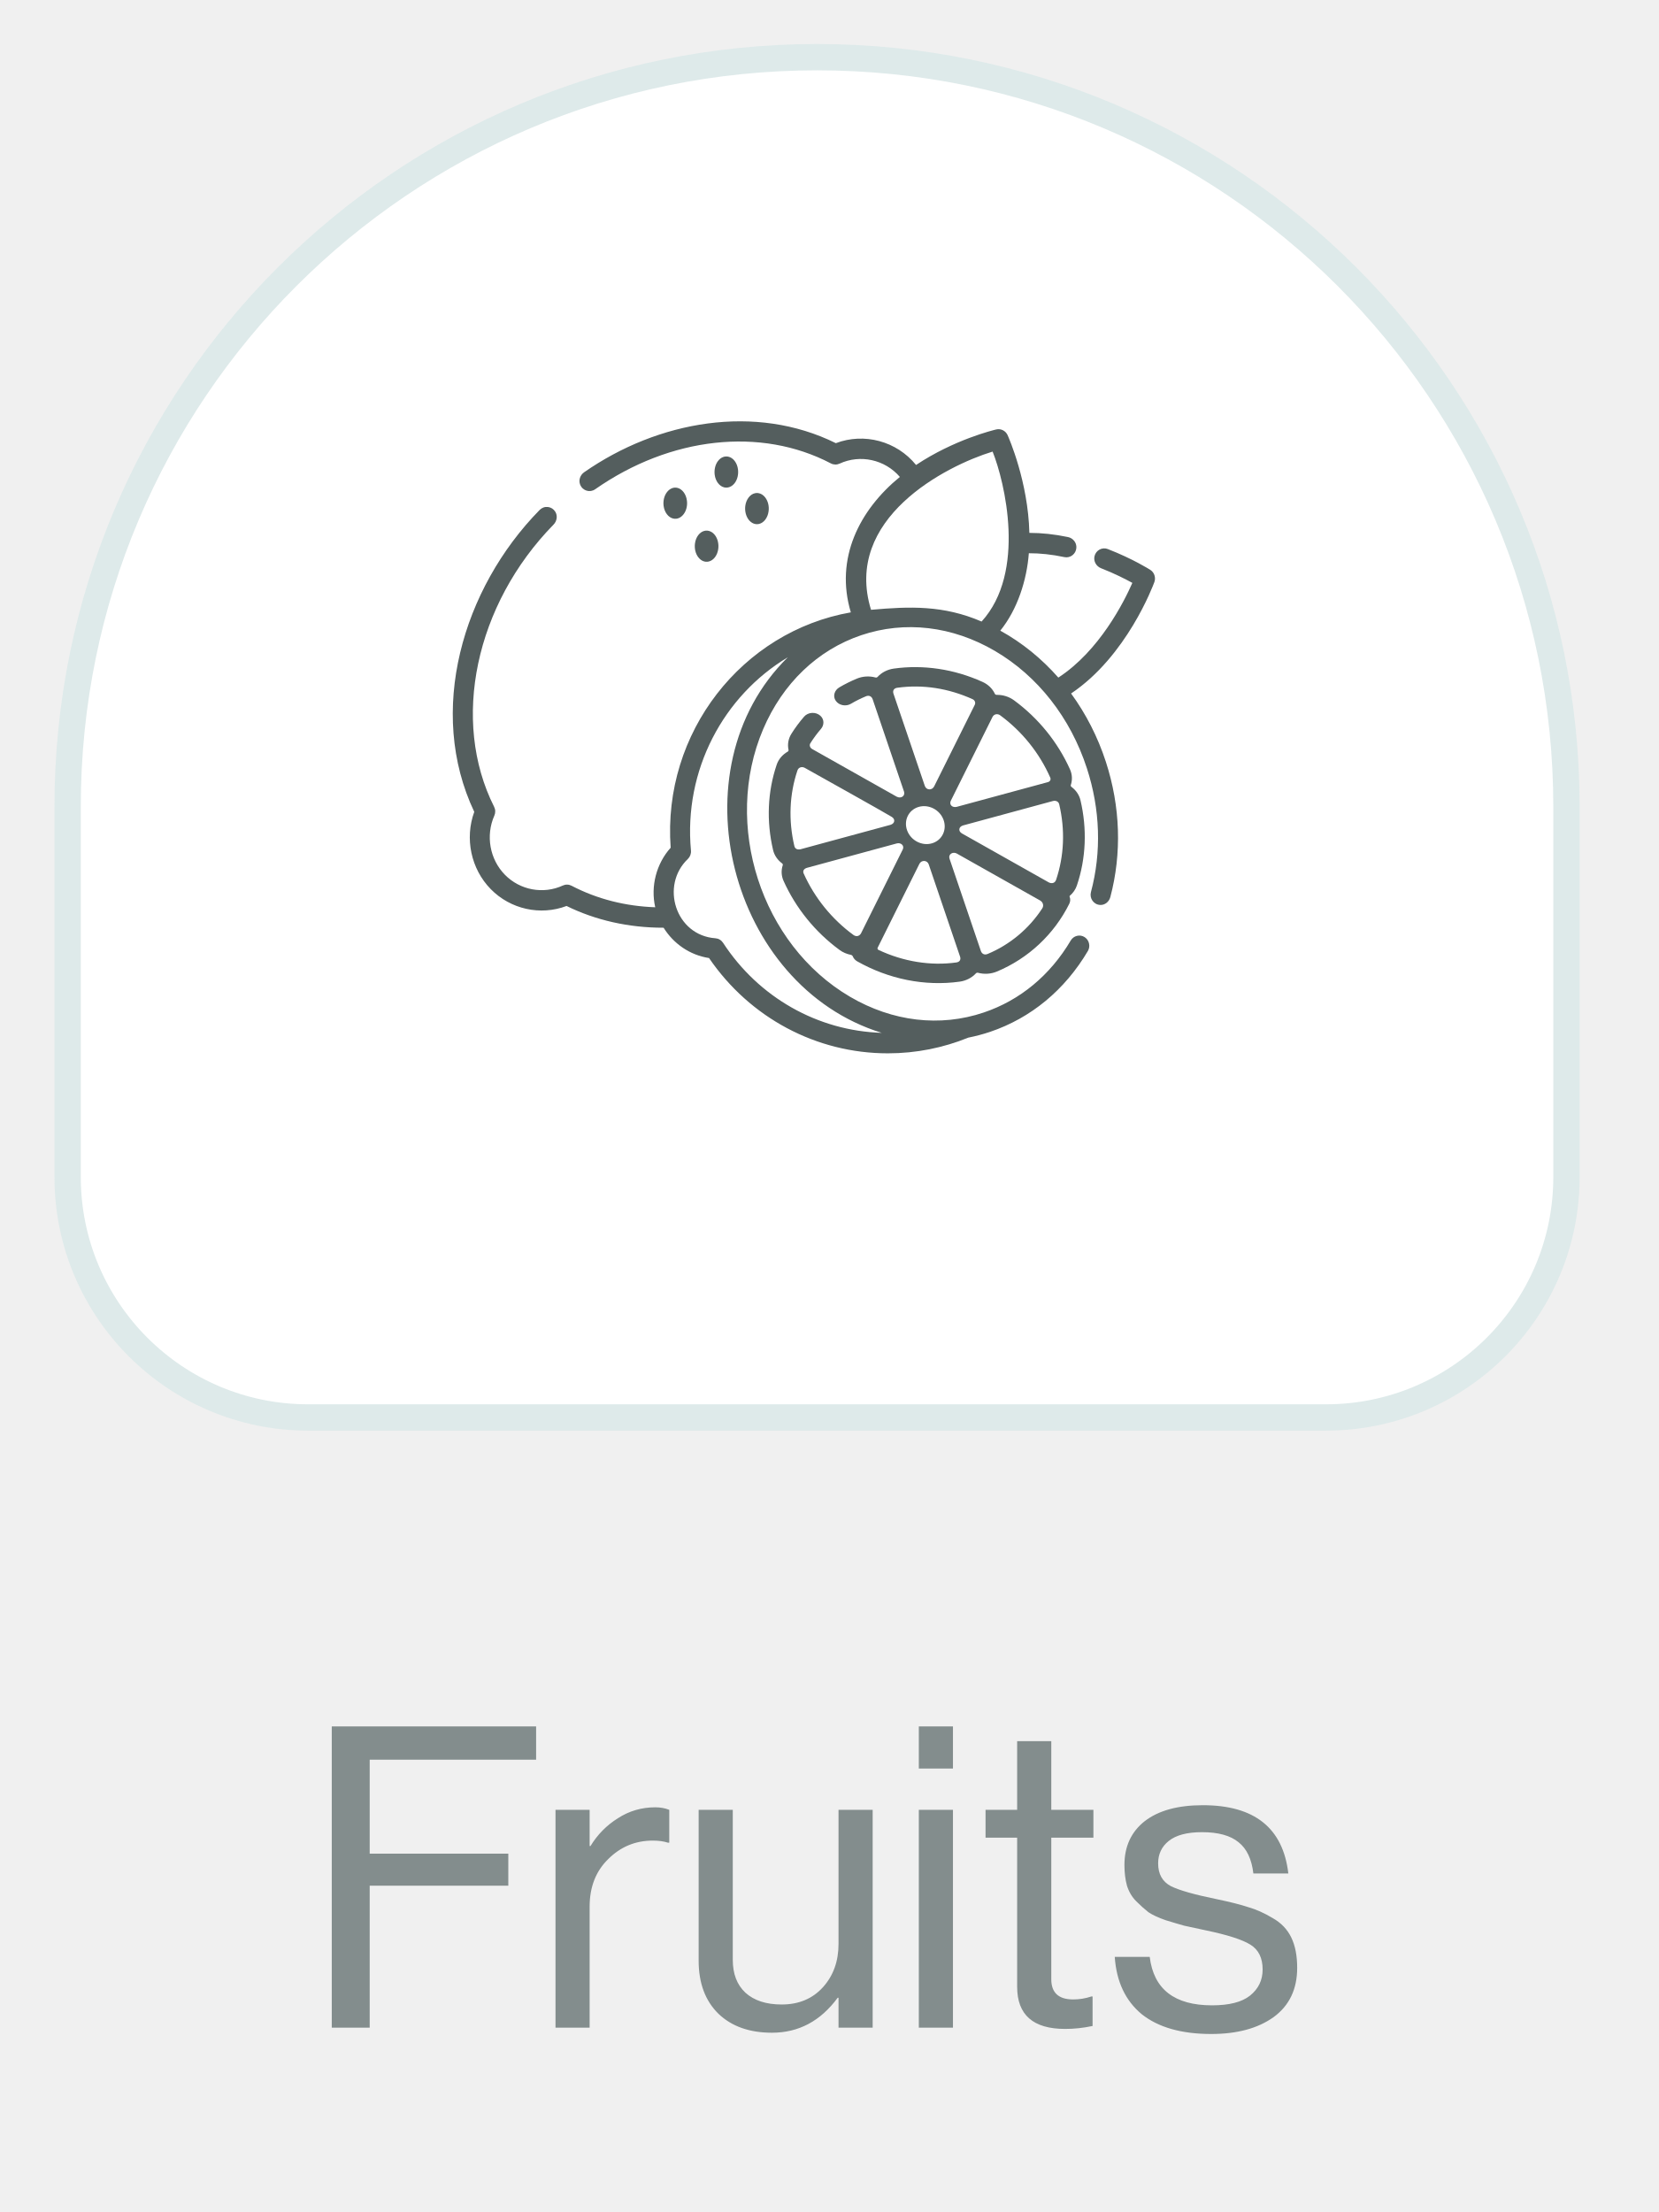
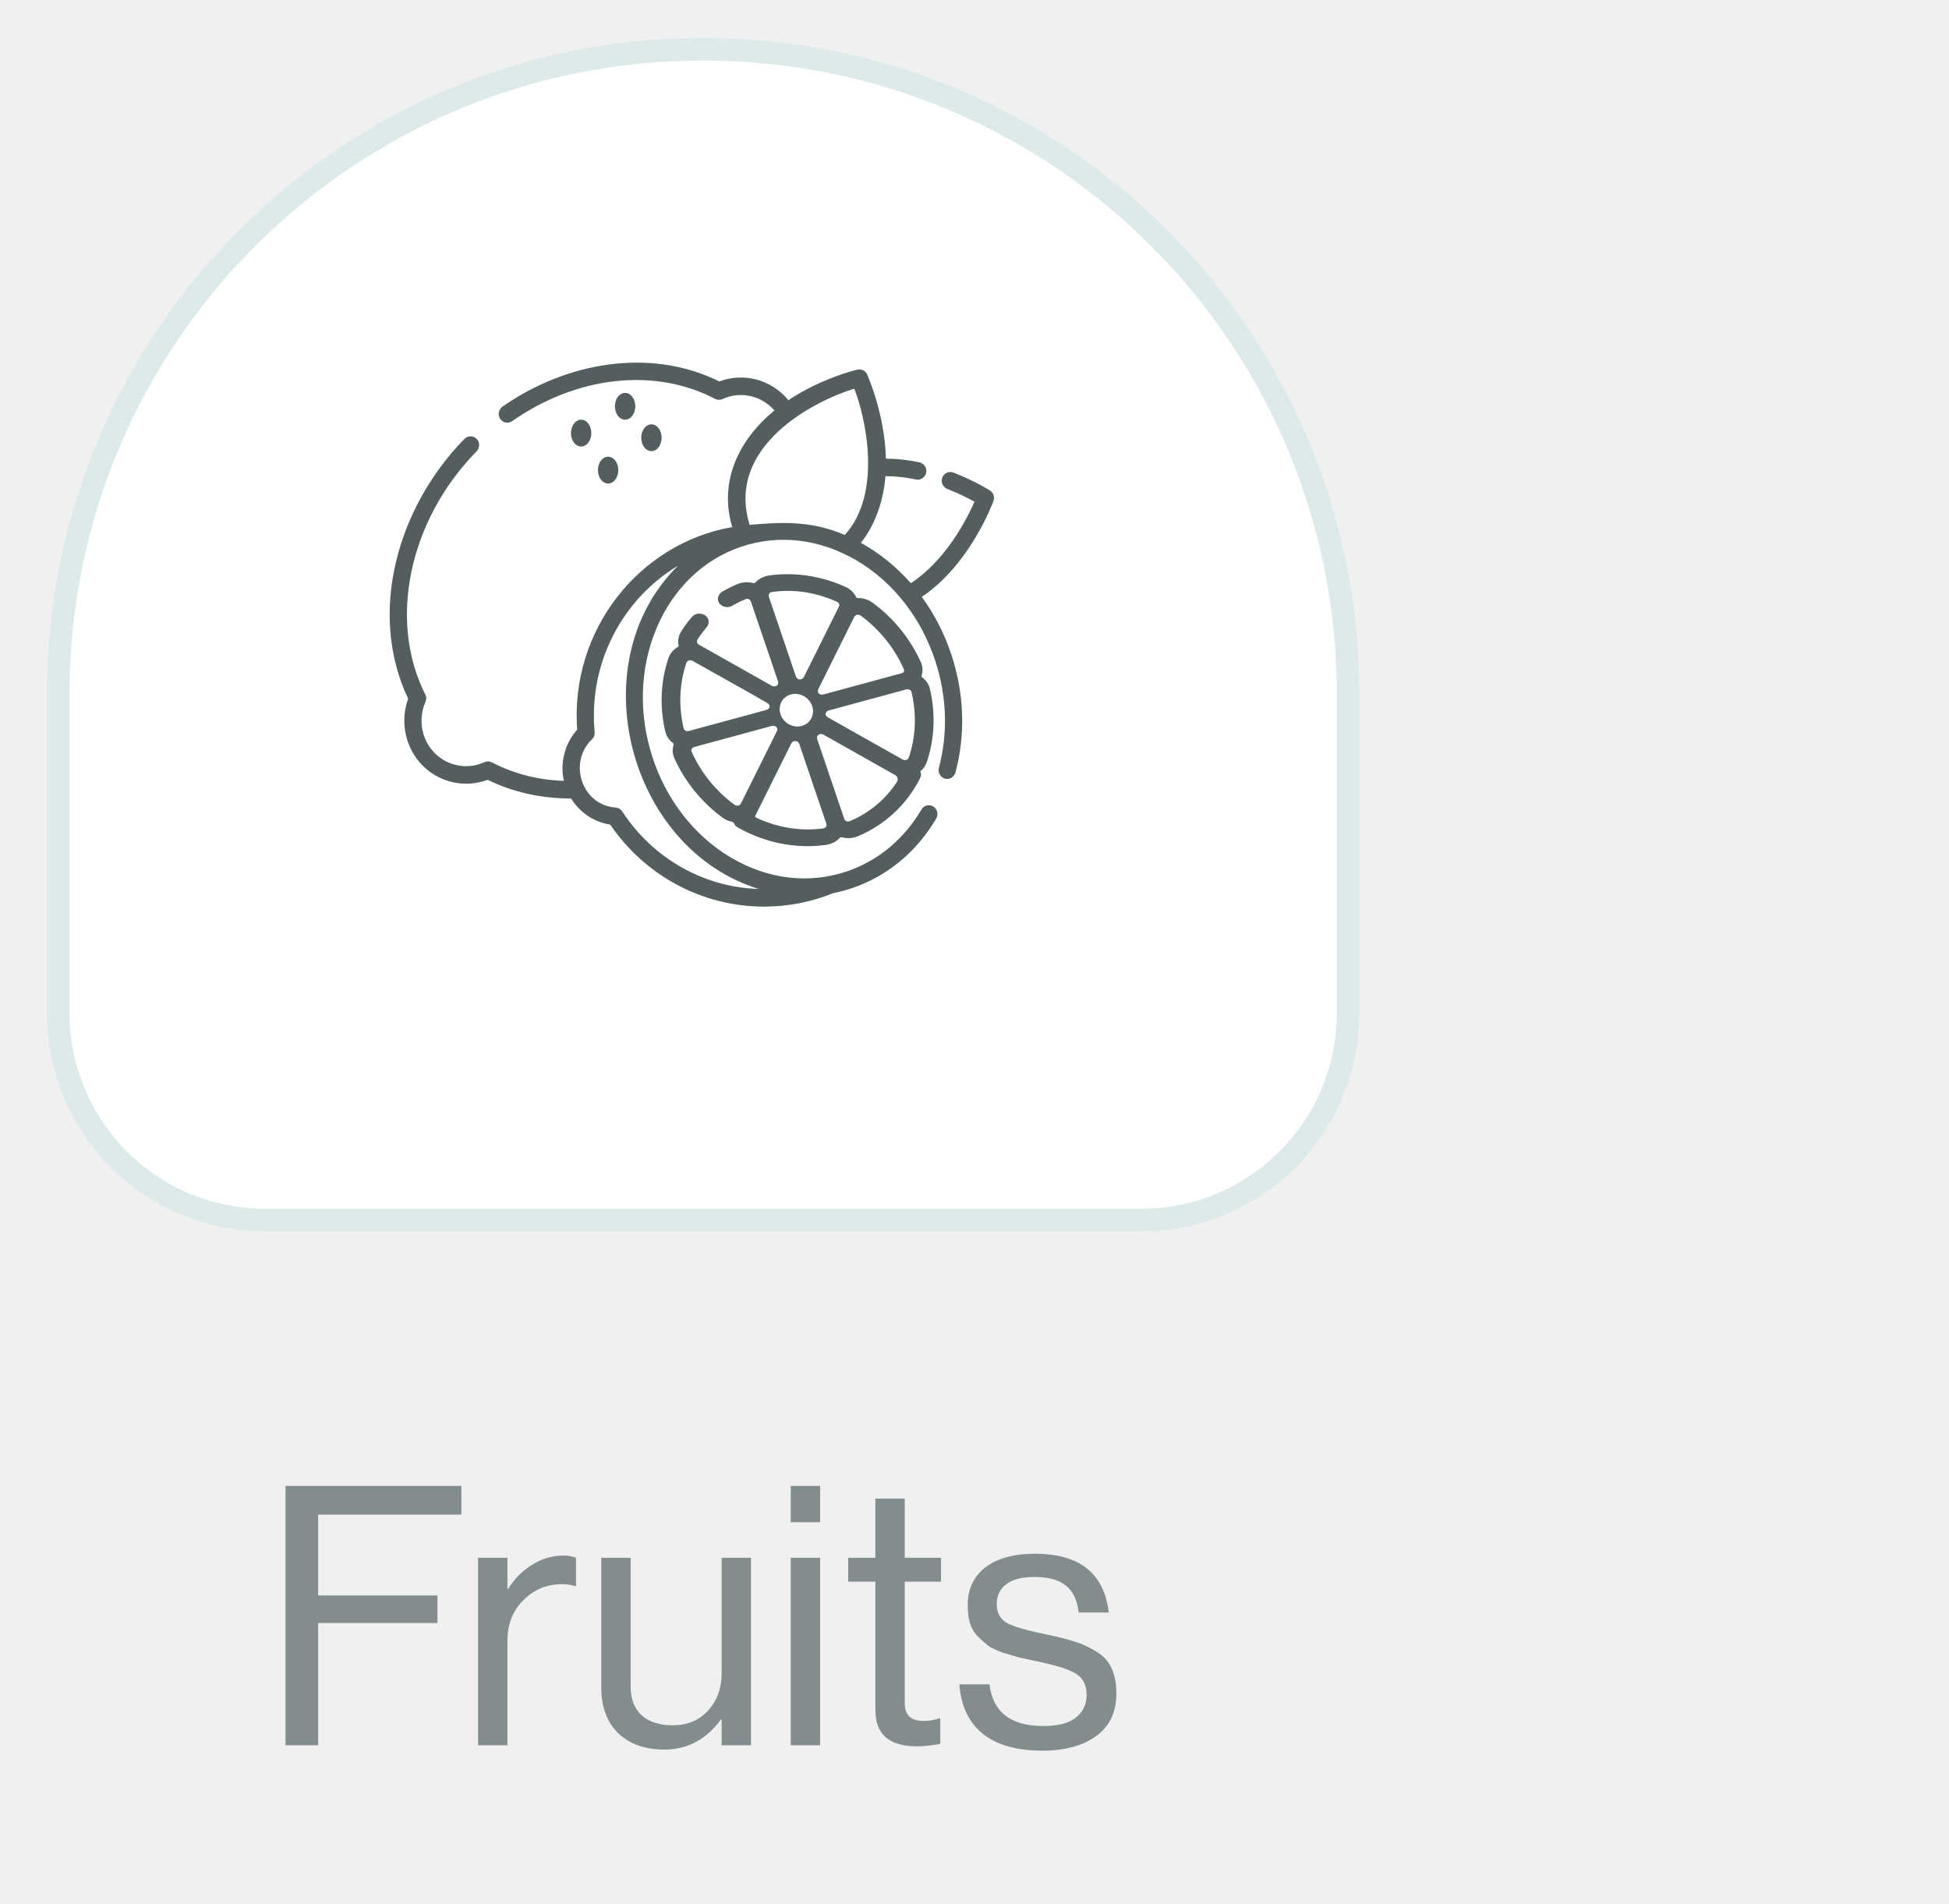
- <svg xmlns="http://www.w3.org/2000/svg" width="63" height="84" viewBox="0 0 63 84" fill="none">
+ <svg xmlns="http://www.w3.org/2000/svg" width="86" height="84" viewBox="0 0 86 84" fill="none">
  <path d="M2.568 44.696C2.568 49.739 6.657 53.828 11.701 53.828H50.353C55.397 53.828 59.486 49.739 59.486 44.696V30.63C59.486 14.913 46.744 2.171 31.027 2.171C15.31 2.171 2.568 14.913 2.568 30.63V44.696Z" fill="white" stroke="#DEEAEA" />
  <path d="M27.506 18.509C27.577 18.525 27.65 18.518 27.718 18.489C27.787 18.461 27.849 18.411 27.9 18.344C27.951 18.277 27.989 18.195 28.01 18.105C28.032 18.014 28.037 17.919 28.025 17.825C27.995 17.58 27.845 17.382 27.659 17.342C27.588 17.326 27.515 17.333 27.447 17.361C27.378 17.39 27.316 17.44 27.265 17.507C27.214 17.574 27.176 17.656 27.155 17.746C27.133 17.837 27.128 17.932 27.14 18.026C27.17 18.271 27.32 18.469 27.506 18.509ZM25.567 19.692C25.638 19.708 25.71 19.702 25.779 19.673C25.847 19.644 25.909 19.594 25.96 19.527C26.011 19.46 26.049 19.378 26.071 19.288C26.093 19.198 26.098 19.102 26.085 19.009C26.055 18.763 25.905 18.566 25.719 18.525C25.648 18.509 25.575 18.516 25.507 18.545C25.439 18.574 25.376 18.624 25.326 18.691C25.275 18.758 25.237 18.84 25.215 18.93C25.193 19.02 25.188 19.116 25.2 19.209C25.231 19.454 25.381 19.652 25.567 19.692ZM29.187 19.414C29.2 19.32 29.195 19.225 29.173 19.134C29.151 19.044 29.113 18.962 29.062 18.895C29.011 18.828 28.949 18.778 28.881 18.75C28.812 18.721 28.74 18.714 28.669 18.73C28.483 18.77 28.333 18.968 28.302 19.213C28.29 19.307 28.295 19.402 28.317 19.493C28.339 19.583 28.377 19.665 28.427 19.732C28.478 19.799 28.541 19.849 28.609 19.878C28.677 19.906 28.75 19.913 28.821 19.897C29.007 19.857 29.157 19.659 29.187 19.414ZM26.391 20.641C26.379 20.735 26.384 20.831 26.405 20.921C26.427 21.011 26.465 21.093 26.516 21.16C26.567 21.227 26.629 21.277 26.698 21.306C26.766 21.334 26.839 21.341 26.909 21.325C27.096 21.285 27.245 21.087 27.276 20.842C27.288 20.748 27.283 20.653 27.261 20.562C27.239 20.472 27.202 20.39 27.151 20.323C27.1 20.256 27.038 20.206 26.969 20.178C26.901 20.149 26.828 20.142 26.757 20.158C26.571 20.198 26.421 20.396 26.391 20.641Z" fill="#545E5E" />
  <path d="M43.837 22.104C43.867 22.02 43.868 21.929 43.84 21.844C43.812 21.76 43.757 21.688 43.683 21.641C43.656 21.624 43.022 21.221 42.068 20.85C42.018 20.83 41.964 20.822 41.91 20.825C41.856 20.828 41.804 20.843 41.756 20.869C41.708 20.895 41.666 20.93 41.633 20.974C41.6 21.017 41.576 21.067 41.564 21.121C41.518 21.312 41.631 21.507 41.811 21.578C42.328 21.78 42.745 21.994 43.001 22.135C42.682 22.86 41.749 24.717 40.19 25.731C39.558 25.012 38.816 24.407 37.986 23.949C38.643 23.136 38.994 22.019 39.07 21.009C39.498 21.008 39.948 21.056 40.419 21.156C40.472 21.167 40.526 21.167 40.578 21.155C40.631 21.143 40.68 21.12 40.723 21.087C40.766 21.054 40.802 21.012 40.828 20.965C40.854 20.917 40.87 20.864 40.874 20.809C40.892 20.611 40.749 20.435 40.558 20.395C40.048 20.288 39.559 20.236 39.09 20.236C39.043 18.291 38.308 16.625 38.263 16.523C38.226 16.443 38.164 16.377 38.085 16.338C38.007 16.298 37.918 16.288 37.833 16.308C37.734 16.331 36.233 16.693 34.787 17.657C34.05 16.749 32.815 16.422 31.741 16.829C28.696 15.323 24.997 15.973 22.182 17.934C22.033 18.038 21.963 18.235 22.032 18.406C22.128 18.642 22.404 18.717 22.599 18.581C25.46 16.582 28.891 16.205 31.553 17.598C31.604 17.625 31.66 17.639 31.717 17.64C31.774 17.642 31.831 17.63 31.883 17.606C32.667 17.244 33.607 17.452 34.172 18.111C32.634 19.366 31.697 21.209 32.31 23.254C28.188 23.976 25.15 27.812 25.468 32.192C24.926 32.795 24.7 33.654 24.882 34.453C23.765 34.414 22.683 34.147 21.704 33.635C21.653 33.609 21.597 33.594 21.54 33.593C21.483 33.591 21.426 33.603 21.374 33.627C20.633 33.969 19.748 33.805 19.173 33.218C18.598 32.632 18.437 31.73 18.772 30.974C18.796 30.921 18.807 30.863 18.806 30.805C18.805 30.747 18.79 30.689 18.764 30.638C17.118 27.367 18.047 22.961 21.022 19.92C21.149 19.79 21.183 19.586 21.086 19.431C21.055 19.382 21.014 19.34 20.966 19.309C20.918 19.278 20.863 19.259 20.806 19.252C20.75 19.246 20.692 19.252 20.639 19.271C20.585 19.291 20.536 19.322 20.495 19.363C17.559 22.356 16.202 27.017 18.01 30.83C17.642 31.839 17.883 32.997 18.637 33.765C19.39 34.533 20.526 34.779 21.515 34.404C22.624 34.95 23.881 35.23 25.185 35.23C25.19 35.23 25.195 35.23 25.2 35.23C25.576 35.836 26.198 36.271 26.925 36.381C28.475 38.651 31 40 33.717 40C34.795 40 35.825 39.788 36.771 39.404C37.051 39.348 37.327 39.275 37.598 39.184C39.15 38.659 40.435 37.597 41.313 36.112C41.364 36.024 41.379 35.919 41.354 35.82C41.33 35.721 41.268 35.636 41.182 35.583C41.096 35.53 40.994 35.514 40.896 35.539C40.799 35.563 40.715 35.625 40.663 35.712C39.88 37.037 38.737 37.984 37.359 38.449C35.699 39.01 33.896 38.798 32.282 37.853C28.894 35.869 27.439 31.31 28.98 27.692C29.722 25.951 31.044 24.683 32.704 24.122C34.364 23.562 36.167 23.774 37.782 24.719C39.41 25.673 40.651 27.256 41.275 29.177C41.781 30.734 41.834 32.359 41.428 33.877C41.366 34.109 41.526 34.35 41.776 34.365C41.957 34.376 42.117 34.245 42.164 34.067C42.605 32.405 42.547 30.631 41.996 28.933C41.687 27.982 41.238 27.107 40.674 26.335C42.79 24.918 43.788 22.236 43.837 22.104ZM37.694 17.149C38.153 18.292 38.984 21.728 37.276 23.603C35.827 22.979 34.557 23.025 33.077 23.157C32.01 19.693 35.913 17.693 37.694 17.149ZM33.483 39.222C31.051 39.146 28.812 37.879 27.457 35.801C27.424 35.752 27.382 35.711 27.331 35.681C27.281 35.651 27.225 35.634 27.167 35.63C25.651 35.522 25.065 33.624 26.122 32.618C26.207 32.536 26.25 32.418 26.239 32.3C25.955 29.243 27.476 26.422 29.917 24.96C25.589 29.213 27.705 37.441 33.483 39.222Z" fill="#545E5E" />
  <path d="M40.894 33.626C41.241 32.6 41.288 31.48 41.03 30.386C40.983 30.188 40.862 30.01 40.688 29.881C40.676 29.872 40.668 29.861 40.664 29.848C40.659 29.836 40.659 29.822 40.664 29.81C40.728 29.616 40.718 29.408 40.634 29.219C40.168 28.181 39.432 27.273 38.506 26.593C38.317 26.455 38.086 26.384 37.849 26.387C37.834 26.387 37.82 26.384 37.807 26.376C37.794 26.369 37.785 26.358 37.779 26.346C37.687 26.149 37.52 25.988 37.307 25.893C36.23 25.407 35.067 25.233 33.944 25.389C33.7 25.423 33.481 25.536 33.326 25.705C33.316 25.715 33.304 25.723 33.29 25.727C33.276 25.731 33.26 25.731 33.246 25.727C33.012 25.664 32.759 25.678 32.535 25.772C32.307 25.867 32.086 25.977 31.875 26.101C31.685 26.212 31.617 26.442 31.739 26.614C31.768 26.655 31.806 26.691 31.851 26.72C31.896 26.748 31.947 26.767 32.001 26.778C32.054 26.788 32.11 26.789 32.164 26.78C32.218 26.771 32.269 26.752 32.315 26.725C32.496 26.618 32.687 26.523 32.884 26.441C32.998 26.393 33.095 26.44 33.136 26.546L34.331 30.064C34.38 30.227 34.216 30.339 34.053 30.254L30.84 28.443C30.757 28.396 30.727 28.299 30.773 28.225C30.893 28.035 31.027 27.853 31.176 27.68C31.305 27.53 31.303 27.313 31.153 27.18C31.112 27.143 31.062 27.114 31.007 27.095C30.953 27.077 30.894 27.069 30.835 27.072C30.777 27.075 30.72 27.09 30.668 27.114C30.616 27.139 30.571 27.173 30.535 27.215C30.357 27.42 30.197 27.636 30.055 27.862C29.937 28.048 29.898 28.266 29.944 28.475C29.947 28.488 29.945 28.502 29.94 28.514C29.934 28.526 29.924 28.537 29.911 28.544C29.71 28.66 29.562 28.836 29.494 29.041C29.147 30.066 29.1 31.187 29.358 32.282C29.405 32.48 29.526 32.658 29.7 32.787C29.724 32.804 29.733 32.832 29.724 32.858C29.66 33.052 29.67 33.26 29.754 33.448C30.22 34.486 30.956 35.394 31.882 36.074C32.007 36.166 32.154 36.229 32.311 36.26C32.346 36.267 32.374 36.291 32.386 36.321C32.417 36.398 32.476 36.464 32.554 36.508C33.742 37.178 35.11 37.463 36.443 37.278C36.687 37.244 36.906 37.131 37.061 36.962C37.071 36.952 37.083 36.944 37.098 36.941C37.112 36.937 37.127 36.937 37.141 36.941C37.376 37.004 37.629 36.988 37.852 36.896C39.049 36.397 40.027 35.483 40.605 34.322C40.649 34.236 40.653 34.138 40.617 34.049C40.614 34.044 40.614 34.038 40.615 34.033C40.617 34.027 40.62 34.022 40.624 34.019C40.751 33.911 40.843 33.776 40.894 33.626ZM37.691 27.224C37.753 27.108 37.887 27.094 37.982 27.164C38.811 27.773 39.47 28.591 39.883 29.529C39.917 29.606 39.873 29.685 39.782 29.704C39.756 29.71 36.361 30.632 36.33 30.64C36.161 30.679 36.039 30.558 36.105 30.412L37.691 27.224ZM33.926 26.332C33.895 26.223 33.948 26.136 34.071 26.118C35.05 25.982 36.02 26.139 36.935 26.552C37.02 26.59 37.056 26.686 37.016 26.766L35.471 29.869C35.388 30.021 35.182 30.01 35.121 29.85L35.121 29.849L33.926 26.332ZM35.395 32.024C35.014 32.137 34.59 31.919 34.449 31.538C34.308 31.157 34.502 30.756 34.883 30.643C35.264 30.53 35.688 30.748 35.829 31.129C35.97 31.51 35.776 31.911 35.395 32.024ZM30.166 32.13C29.936 31.156 29.977 30.161 30.284 29.254C30.326 29.131 30.461 29.102 30.563 29.16C31.001 29.406 33.556 30.832 33.863 31.02C34.009 31.109 33.984 31.27 33.818 31.322L30.402 32.25C30.283 32.277 30.191 32.235 30.166 32.13ZM32.406 35.503C31.587 34.902 30.935 34.096 30.52 33.173C30.475 33.073 30.526 32.992 30.642 32.956L34.058 32.028C34.209 31.989 34.352 32.108 34.283 32.256L32.697 35.443C32.635 35.554 32.515 35.583 32.406 35.503ZM36.316 36.549C35.337 36.685 34.302 36.516 33.361 36.073C33.345 36.065 33.333 36.052 33.327 36.037C33.32 36.021 33.321 36.004 33.329 35.989L34.917 32.798C35.001 32.648 35.208 32.666 35.266 32.818L36.461 36.336C36.494 36.447 36.441 36.532 36.316 36.549ZM37.504 36.227C37.39 36.274 37.292 36.228 37.251 36.121L37.251 36.121L36.056 32.603L36.056 32.603C36.005 32.431 36.192 32.333 36.335 32.413L39.495 34.194C39.609 34.258 39.647 34.392 39.579 34.496C39.075 35.268 38.353 35.873 37.504 36.227ZM40.104 33.413C40.063 33.533 39.946 33.57 39.824 33.507L36.525 31.647C36.382 31.56 36.403 31.397 36.57 31.346L39.986 30.418C40.09 30.391 40.195 30.434 40.222 30.538C40.452 31.511 40.411 32.505 40.104 33.413Z" fill="#545E5E" />
  <path d="M12.599 77V65.56H20.359V66.824H14.039V70.392H19.303V71.608H14.039V77H12.599ZM22.391 68.728V70.104H22.423C22.689 69.667 23.036 69.315 23.463 69.048C23.889 68.771 24.364 68.632 24.887 68.632C25.079 68.632 25.255 68.664 25.415 68.728V69.976H25.367C25.207 69.923 25.015 69.896 24.791 69.896C24.129 69.896 23.564 70.131 23.095 70.6C22.625 71.059 22.391 71.661 22.391 72.408V77H21.095V68.728H22.391ZM33.139 77H31.843V75.864H31.811C31.16 76.749 30.328 77.192 29.315 77.192C28.462 77.192 27.784 76.952 27.283 76.472C26.782 75.981 26.531 75.309 26.531 74.456V68.728H27.827V74.424C27.827 74.957 27.987 75.373 28.307 75.672C28.638 75.971 29.096 76.12 29.683 76.12C30.334 76.12 30.856 75.901 31.251 75.464C31.646 75.027 31.843 74.477 31.843 73.816V68.728H33.139V77ZM34.892 77V68.728H36.188V77H34.892ZM34.892 67.16V65.56H36.188V67.16H34.892ZM37.426 69.784V68.728H38.626V66.12H39.922V68.728H41.522V69.784H39.922V75.16C39.922 75.672 40.199 75.928 40.754 75.928C40.989 75.928 41.218 75.891 41.442 75.816H41.49V76.936C41.138 77.011 40.791 77.048 40.45 77.048C39.234 77.048 38.626 76.515 38.626 75.448V69.784H37.426ZM45.996 77.24C44.866 77.24 43.986 76.989 43.356 76.488C42.738 75.976 42.396 75.251 42.332 74.312H43.66C43.81 75.539 44.599 76.152 46.028 76.152C46.679 76.152 47.159 76.029 47.468 75.784C47.788 75.528 47.948 75.197 47.948 74.792C47.948 74.355 47.794 74.04 47.484 73.848C47.175 73.656 46.61 73.475 45.788 73.304C45.447 73.229 45.175 73.171 44.972 73.128C44.78 73.075 44.546 73.005 44.268 72.92C43.991 72.824 43.772 72.723 43.612 72.616C43.463 72.499 43.308 72.36 43.148 72.2C42.988 72.04 42.871 71.843 42.796 71.608C42.732 71.373 42.7 71.112 42.7 70.824C42.7 70.12 42.956 69.565 43.468 69.16C43.991 68.755 44.727 68.552 45.676 68.552C47.639 68.552 48.722 69.416 48.924 71.144H47.596C47.532 70.6 47.346 70.205 47.036 69.96C46.727 69.704 46.263 69.576 45.644 69.576C45.079 69.576 44.658 69.688 44.38 69.912C44.114 70.125 43.98 70.408 43.98 70.76C43.98 71.165 44.14 71.453 44.46 71.624C44.78 71.784 45.362 71.949 46.204 72.12C46.716 72.227 47.116 72.328 47.404 72.424C47.703 72.509 48.012 72.648 48.332 72.84C48.652 73.021 48.887 73.267 49.036 73.576C49.186 73.885 49.26 74.269 49.26 74.728C49.26 75.539 48.962 76.163 48.364 76.6C47.767 77.027 46.978 77.24 45.996 77.24Z" fill="#838D8D" />
</svg>
